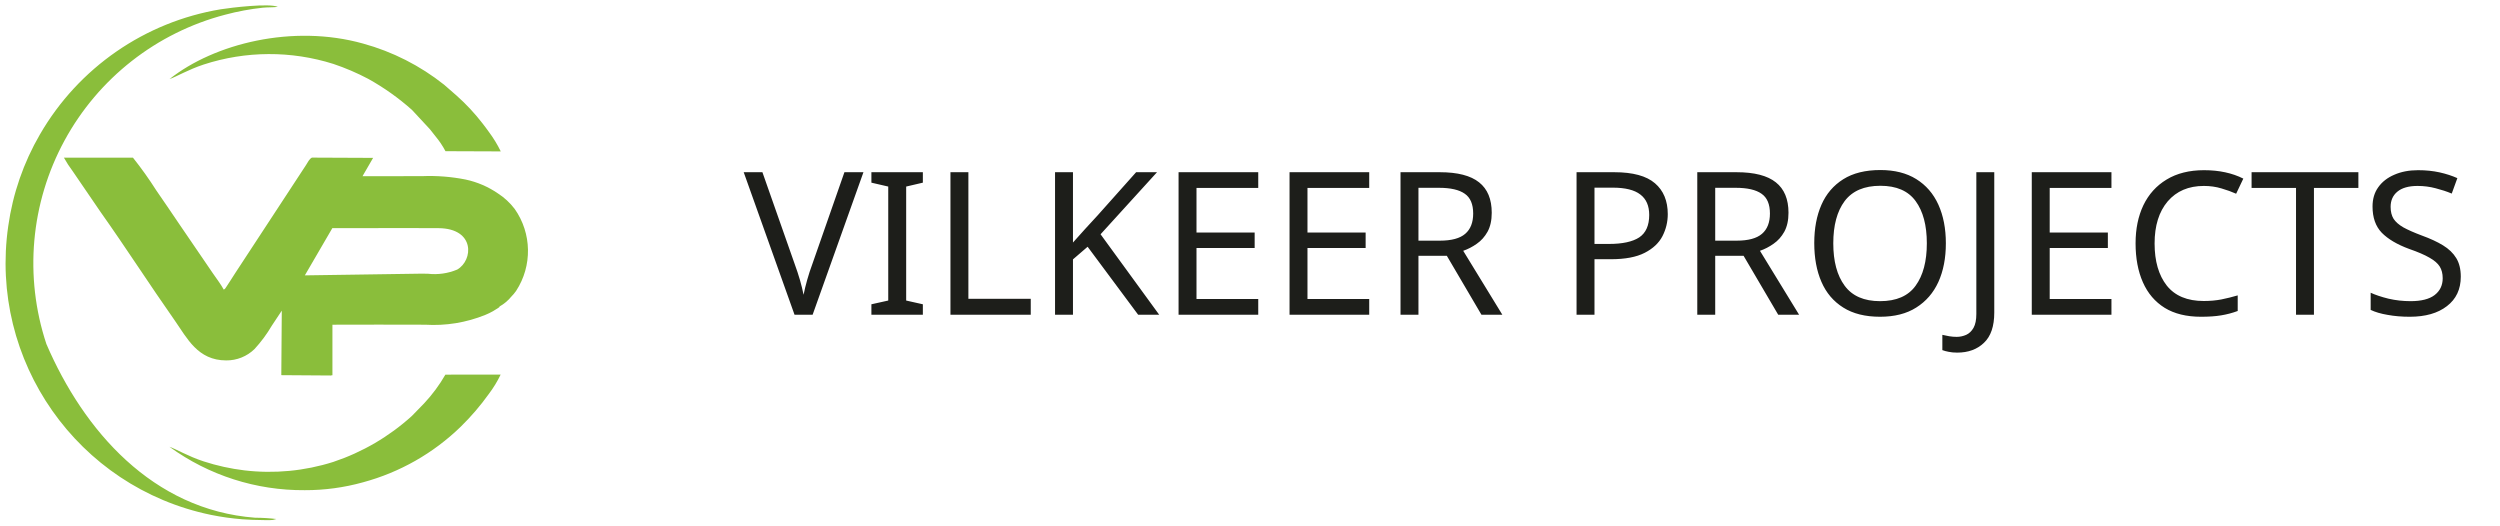
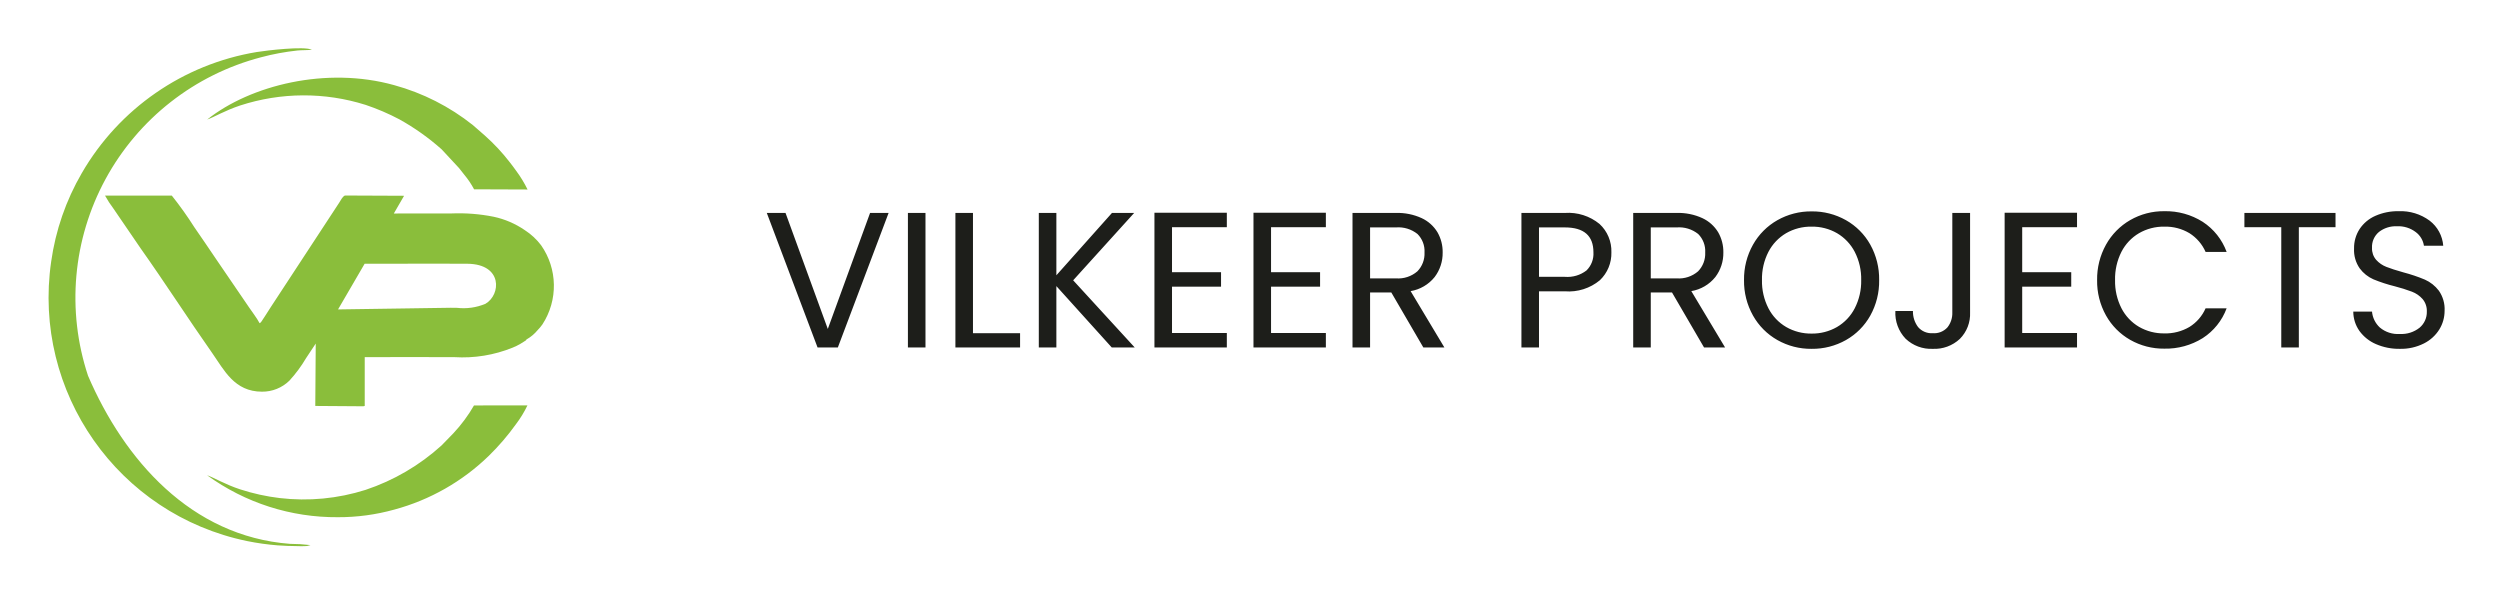
- <svg xmlns="http://www.w3.org/2000/svg" width="250.527" height="52.625" viewBox="0 0 250.527 52.625">
-   <g id="Grupo_1" data-name="Grupo 1" transform="translate(-76.473 -23.461)">
-     <path id="Unión_5" data-name="Unión 5" d="M23.77,51.5a26.252,26.252,0,0,1-3.164-.444A25.78,25.78,0,0,1,.3,22.111a25.256,25.256,0,0,1,3.177-9.183A25.818,25.818,0,0,1,21.595.391C22.66.223,26.467-.234,27.314.149c-.5.065-1.021.032-1.511.084a24.717,24.717,0,0,0-3.758.7,25.738,25.738,0,0,0-17.924,33C7.863,42.63,14.782,50.553,25.028,51.342a18.99,18.99,0,0,1,2.141.129l-.349.093c-.135.016-.369.022-.652.022C25.349,51.586,24.126,51.533,23.77,51.5Zm-7.307-7.262c.666.226,1.857.95,3.422,1.46a21.462,21.462,0,0,0,4.086.9,21.211,21.211,0,0,0,8.9-.847,22.137,22.137,0,0,0,7.878-4.608l1.229-1.264a15.521,15.521,0,0,0,2.128-2.875l5.538-.007a11.3,11.3,0,0,1-1.189,1.947,24.567,24.567,0,0,1-2.81,3.276,22.428,22.428,0,0,1-9.8,5.575,21.505,21.505,0,0,1-5.832.787A22.769,22.769,0,0,1,16.463,44.242Zm11.2-7.182.047-6.463-1,1.507a13.769,13.769,0,0,1-1.733,2.341,4.006,4.006,0,0,1-2.835,1.137c-2.862,0-3.924-2.247-5.141-3.978-2.507-3.566-4.916-7.322-7.432-10.87l-2.81-4.111a11.465,11.465,0,0,1-.879-1.355l6.919,0a37.863,37.863,0,0,1,2.344,3.29c.747,1.1,1.49,2.149,2.246,3.291l3.4,4.981c.335.486.851,1.173,1.106,1.659.192-.13.068-.026.211-.205a1.68,1.68,0,0,0,.122-.186c.116-.179.157-.239.274-.418.2-.311.342-.542.541-.845L30.14,16c.189-.286.306-.587.587-.745l6.136.027L35.8,17.119q2.986,0,5.975-.006a18.506,18.506,0,0,1,4.364.341,9.054,9.054,0,0,1,3.232,1.39A6.618,6.618,0,0,1,51.052,20.4a7.324,7.324,0,0,1,.145,8.205,4.412,4.412,0,0,1-.49.586,4.12,4.12,0,0,1-1.173.983c-.027.079.007.031-.1.123l-.563.351a6.519,6.519,0,0,1-.77.371A13.794,13.794,0,0,1,42.074,32c-3.093,0-6.194-.021-9.288,0v4.867c0,.238.009.22-.019.2s-.048-.021-.1.024Zm2.358-10L41.7,26.884c.209,0,.427,0,.646.008a5.858,5.858,0,0,0,2.948-.419c1.613-.936,1.8-4.109-1.858-4.148-2.673-.027-5.364-.005-8.039,0H32.775ZM44.115,14.612a8.7,8.7,0,0,0-1.007-1.5c-.219-.28-.356-.442-.552-.7l-1.8-1.938a24.423,24.423,0,0,0-4.379-3.109,23.478,23.478,0,0,0-3.5-1.5,21.282,21.282,0,0,0-12.991.061c-1.583.524-2.713,1.214-3.424,1.46,4.487-3.562,12.358-5.528,19.386-3.562a22.714,22.714,0,0,1,8.128,4.125L45.227,9.04a20.33,20.33,0,0,1,2.6,2.788c.217.285.43.554.634.848a12.3,12.3,0,0,1,1.194,1.957Z" transform="translate(77 24)" fill="#8abe3b" stroke="rgba(0,0,0,0)" stroke-miterlimit="10" stroke-width="1" />
-     <text id="VILKEER_PROJECTS" data-name="VILKEER PROJECTS" transform="translate(151 55)" fill="#1d1e1a" font-size="20" font-family="Poppins-Regular, Poppins">
-       <tspan x="0" y="0">VILKEER PROJECTS</tspan>
-     </text>
+ <svg xmlns="http://www.w3.org/2000/svg" width="259" height="61" viewBox="0 0 259 61">
+   <g id="Grupo_3" data-name="Grupo 3" transform="translate(-51 170)">
+     <rect id="Rectángulo_5" data-name="Rectángulo 5" width="259" height="61" transform="translate(51 -170)" fill="none" />
+     <g id="Grupo_2" data-name="Grupo 2" transform="translate(-21 -189)">
+       <path id="Unión_5" data-name="Unión 5" d="M23.77,51.5a26.252,26.252,0,0,1-3.164-.444A25.78,25.78,0,0,1,.3,22.111a25.256,25.256,0,0,1,3.177-9.183A25.818,25.818,0,0,1,21.595.391C22.66.223,26.467-.234,27.314.149c-.5.065-1.021.032-1.511.084a24.717,24.717,0,0,0-3.758.7,25.738,25.738,0,0,0-17.924,33C7.863,42.63,14.782,50.553,25.028,51.342a18.99,18.99,0,0,1,2.141.129l-.349.093c-.135.016-.369.022-.652.022C25.349,51.586,24.126,51.533,23.77,51.5Zm-7.307-7.262c.666.226,1.857.95,3.422,1.46a21.462,21.462,0,0,0,4.086.9,21.211,21.211,0,0,0,8.9-.847,22.137,22.137,0,0,0,7.878-4.608l1.229-1.264a15.521,15.521,0,0,0,2.128-2.875l5.538-.007a11.3,11.3,0,0,1-1.189,1.947,24.567,24.567,0,0,1-2.81,3.276,22.428,22.428,0,0,1-9.8,5.575,21.505,21.505,0,0,1-5.832.787A22.769,22.769,0,0,1,16.463,44.242Zm11.2-7.182.047-6.463-1,1.507a13.769,13.769,0,0,1-1.733,2.341,4.006,4.006,0,0,1-2.835,1.137c-2.862,0-3.924-2.247-5.141-3.978-2.507-3.566-4.916-7.322-7.432-10.87l-2.81-4.111a11.465,11.465,0,0,1-.879-1.355l6.919,0a37.863,37.863,0,0,1,2.344,3.29c.747,1.1,1.49,2.149,2.246,3.291l3.4,4.981c.335.486.851,1.173,1.106,1.659.192-.13.068-.026.211-.205a1.68,1.68,0,0,0,.122-.186c.116-.179.157-.239.274-.418.2-.311.342-.542.541-.845L30.14,16c.189-.286.306-.587.587-.745l6.136.027L35.8,17.119q2.986,0,5.975-.006a18.506,18.506,0,0,1,4.364.341,9.054,9.054,0,0,1,3.232,1.39A6.618,6.618,0,0,1,51.052,20.4a7.324,7.324,0,0,1,.145,8.205,4.412,4.412,0,0,1-.49.586,4.12,4.12,0,0,1-1.173.983c-.027.079.007.031-.1.123l-.563.351a6.519,6.519,0,0,1-.77.371A13.794,13.794,0,0,1,42.074,32c-3.093,0-6.194-.021-9.288,0v4.867c0,.238.009.22-.019.2s-.048-.021-.1.024Zm2.358-10L41.7,26.884c.209,0,.427,0,.646.008a5.858,5.858,0,0,0,2.948-.419c1.613-.936,1.8-4.109-1.858-4.148-2.673-.027-5.364-.005-8.039,0H32.775ZM44.115,14.612a8.7,8.7,0,0,0-1.007-1.5c-.219-.28-.356-.442-.552-.7l-1.8-1.938a24.423,24.423,0,0,0-4.379-3.109,23.478,23.478,0,0,0-3.5-1.5,21.282,21.282,0,0,0-12.991.061c-1.583.524-2.713,1.214-3.424,1.46,4.487-3.562,12.358-5.528,19.386-3.562a22.714,22.714,0,0,1,8.128,4.125L45.227,9.04a20.33,20.33,0,0,1,2.6,2.788c.217.285.43.554.634.848a12.3,12.3,0,0,1,1.194,1.957Z" transform="translate(77 24)" fill="#8abe3b" stroke="rgba(0,0,0,0)" stroke-miterlimit="10" stroke-width="1" />
+       <path id="Trazado_2538" data-name="Trazado 2538" d="M13.06-13.94,7.8,0H5.7L.44-13.94H2.38L6.76-1.92l4.38-12.02Zm3.82,0V0H15.06V-13.94ZM21.8-1.48h4.88V0h-6.7V-13.94H21.8ZM36.18,0,30.44-6.36V0H28.62V-13.94h1.82v6.46l5.76-6.46h2.3L32.18-6.96,38.56,0Zm6.24-12.46V-7.8H47.5v1.5H42.42v4.8H48.1V0H40.6V-13.96h7.5v1.5Zm10.26,0V-7.8h5.08v1.5H52.68v4.8h5.68V0h-7.5V-13.96h7.5v1.5ZM68.46,0,65.14-5.7h-2.2V0H61.12V-13.94h4.5a5.974,5.974,0,0,1,2.67.54,3.76,3.76,0,0,1,1.63,1.46,4.07,4.07,0,0,1,.54,2.1,4.1,4.1,0,0,1-.83,2.54,4.056,4.056,0,0,1-2.49,1.46L70.64,0ZM62.94-7.16h2.68a3.041,3.041,0,0,0,2.22-.73,2.616,2.616,0,0,0,.74-1.95,2.5,2.5,0,0,0-.73-1.92,3.177,3.177,0,0,0-2.23-.68H62.94Zm25-2.7a3.851,3.851,0,0,1-1.19,2.89,5.047,5.047,0,0,1-3.63,1.15H80.44V0H78.62V-13.94h4.5a5.1,5.1,0,0,1,3.59,1.14A3.827,3.827,0,0,1,87.94-9.86ZM83.12-7.32a3.235,3.235,0,0,0,2.24-.66,2.422,2.422,0,0,0,.72-1.88q0-2.58-2.96-2.58H80.44v5.12ZM97.54,0,94.22-5.7h-2.2V0H90.2V-13.94h4.5a5.974,5.974,0,0,1,2.67.54A3.76,3.76,0,0,1,99-11.94a4.07,4.07,0,0,1,.54,2.1,4.1,4.1,0,0,1-.83,2.54,4.056,4.056,0,0,1-2.49,1.46L99.72,0ZM92.02-7.16H94.7a3.041,3.041,0,0,0,2.22-.73,2.616,2.616,0,0,0,.74-1.95,2.5,2.5,0,0,0-.73-1.92,3.177,3.177,0,0,0-2.23-.68H92.02ZM108.68.14a7.034,7.034,0,0,1-3.54-.91,6.661,6.661,0,0,1-2.53-2.54,7.273,7.273,0,0,1-.93-3.67,7.273,7.273,0,0,1,.93-3.67,6.661,6.661,0,0,1,2.53-2.54,7.034,7.034,0,0,1,3.54-.91,7.073,7.073,0,0,1,3.56.91,6.61,6.61,0,0,1,2.52,2.53,7.32,7.32,0,0,1,.92,3.68,7.32,7.32,0,0,1-.92,3.68,6.61,6.61,0,0,1-2.52,2.53A7.073,7.073,0,0,1,108.68.14Zm0-1.58a5.137,5.137,0,0,0,2.63-.68,4.786,4.786,0,0,0,1.84-1.94,6.128,6.128,0,0,0,.67-2.92,6.113,6.113,0,0,0-.67-2.93,4.823,4.823,0,0,0-1.83-1.93,5.122,5.122,0,0,0-2.64-.68,5.122,5.122,0,0,0-2.64.68,4.822,4.822,0,0,0-1.83,1.93,6.113,6.113,0,0,0-.67,2.93,6.128,6.128,0,0,0,.67,2.92,4.786,4.786,0,0,0,1.84,1.94A5.137,5.137,0,0,0,108.68-1.44Zm16.42-12.5v10.3a3.659,3.659,0,0,1-1.06,2.75,3.847,3.847,0,0,1-2.8,1.03,3.832,3.832,0,0,1-2.82-1.05,3.857,3.857,0,0,1-1.06-2.87h1.82a2.671,2.671,0,0,0,.53,1.66,1.838,1.838,0,0,0,1.53.64,1.851,1.851,0,0,0,1.52-.61,2.365,2.365,0,0,0,.5-1.55v-10.3Zm5.4,1.48V-7.8h5.08v1.5H130.5v4.8h5.68V0h-7.5V-13.96h7.5v1.5Zm7.76,5.48a7.335,7.335,0,0,1,.92-3.67,6.683,6.683,0,0,1,2.51-2.55,6.921,6.921,0,0,1,3.53-.92,7.163,7.163,0,0,1,3.98,1.1,6.3,6.3,0,0,1,2.48,3.12H149.5a4.377,4.377,0,0,0-1.67-1.94,4.832,4.832,0,0,0-2.61-.68,5.083,5.083,0,0,0-2.62.68,4.755,4.755,0,0,0-1.82,1.93,6.188,6.188,0,0,0-.66,2.93,6.144,6.144,0,0,0,.66,2.91,4.755,4.755,0,0,0,1.82,1.93,5.083,5.083,0,0,0,2.62.68,4.888,4.888,0,0,0,2.61-.67,4.315,4.315,0,0,0,1.67-1.93h2.18A6.258,6.258,0,0,1,149.2-.97,7.212,7.212,0,0,1,145.22.12a6.98,6.98,0,0,1-3.53-.91,6.631,6.631,0,0,1-2.51-2.53A7.28,7.28,0,0,1,138.26-6.98Zm24.7-6.96v1.48h-3.8V0h-1.82V-12.46h-3.82v-1.48ZM169.62.14a5.962,5.962,0,0,1-2.47-.49,4.116,4.116,0,0,1-1.71-1.36,3.485,3.485,0,0,1-.64-2.01h1.94a2.555,2.555,0,0,0,.81,1.65,2.907,2.907,0,0,0,2.07.67,3.025,3.025,0,0,0,2.05-.65,2.109,2.109,0,0,0,.75-1.67,1.9,1.9,0,0,0-.44-1.3,2.811,2.811,0,0,0-1.1-.76,17.188,17.188,0,0,0-1.78-.56,15.676,15.676,0,0,1-2.21-.72,3.559,3.559,0,0,1-1.42-1.13,3.319,3.319,0,0,1-.59-2.07,3.587,3.587,0,0,1,.58-2.02,3.778,3.778,0,0,1,1.63-1.36,5.739,5.739,0,0,1,2.41-.48,5.048,5.048,0,0,1,3.21.98,3.62,3.62,0,0,1,1.41,2.6h-2a2.158,2.158,0,0,0-.84-1.41,2.984,2.984,0,0,0-1.96-.61,2.839,2.839,0,0,0-1.86.59,2.014,2.014,0,0,0-.72,1.65,1.788,1.788,0,0,0,.43,1.24,2.772,2.772,0,0,0,1.06.73q.63.25,1.77.57a16.624,16.624,0,0,1,2.22.75,3.7,3.7,0,0,1,1.44,1.14,3.315,3.315,0,0,1,.6,2.09,3.67,3.67,0,0,1-.54,1.92,3.969,3.969,0,0,1-1.6,1.46A5.28,5.28,0,0,1,169.62.14Z" transform="translate(151 55)" fill="#1d1e1a" />
+     </g>
  </g>
</svg>
